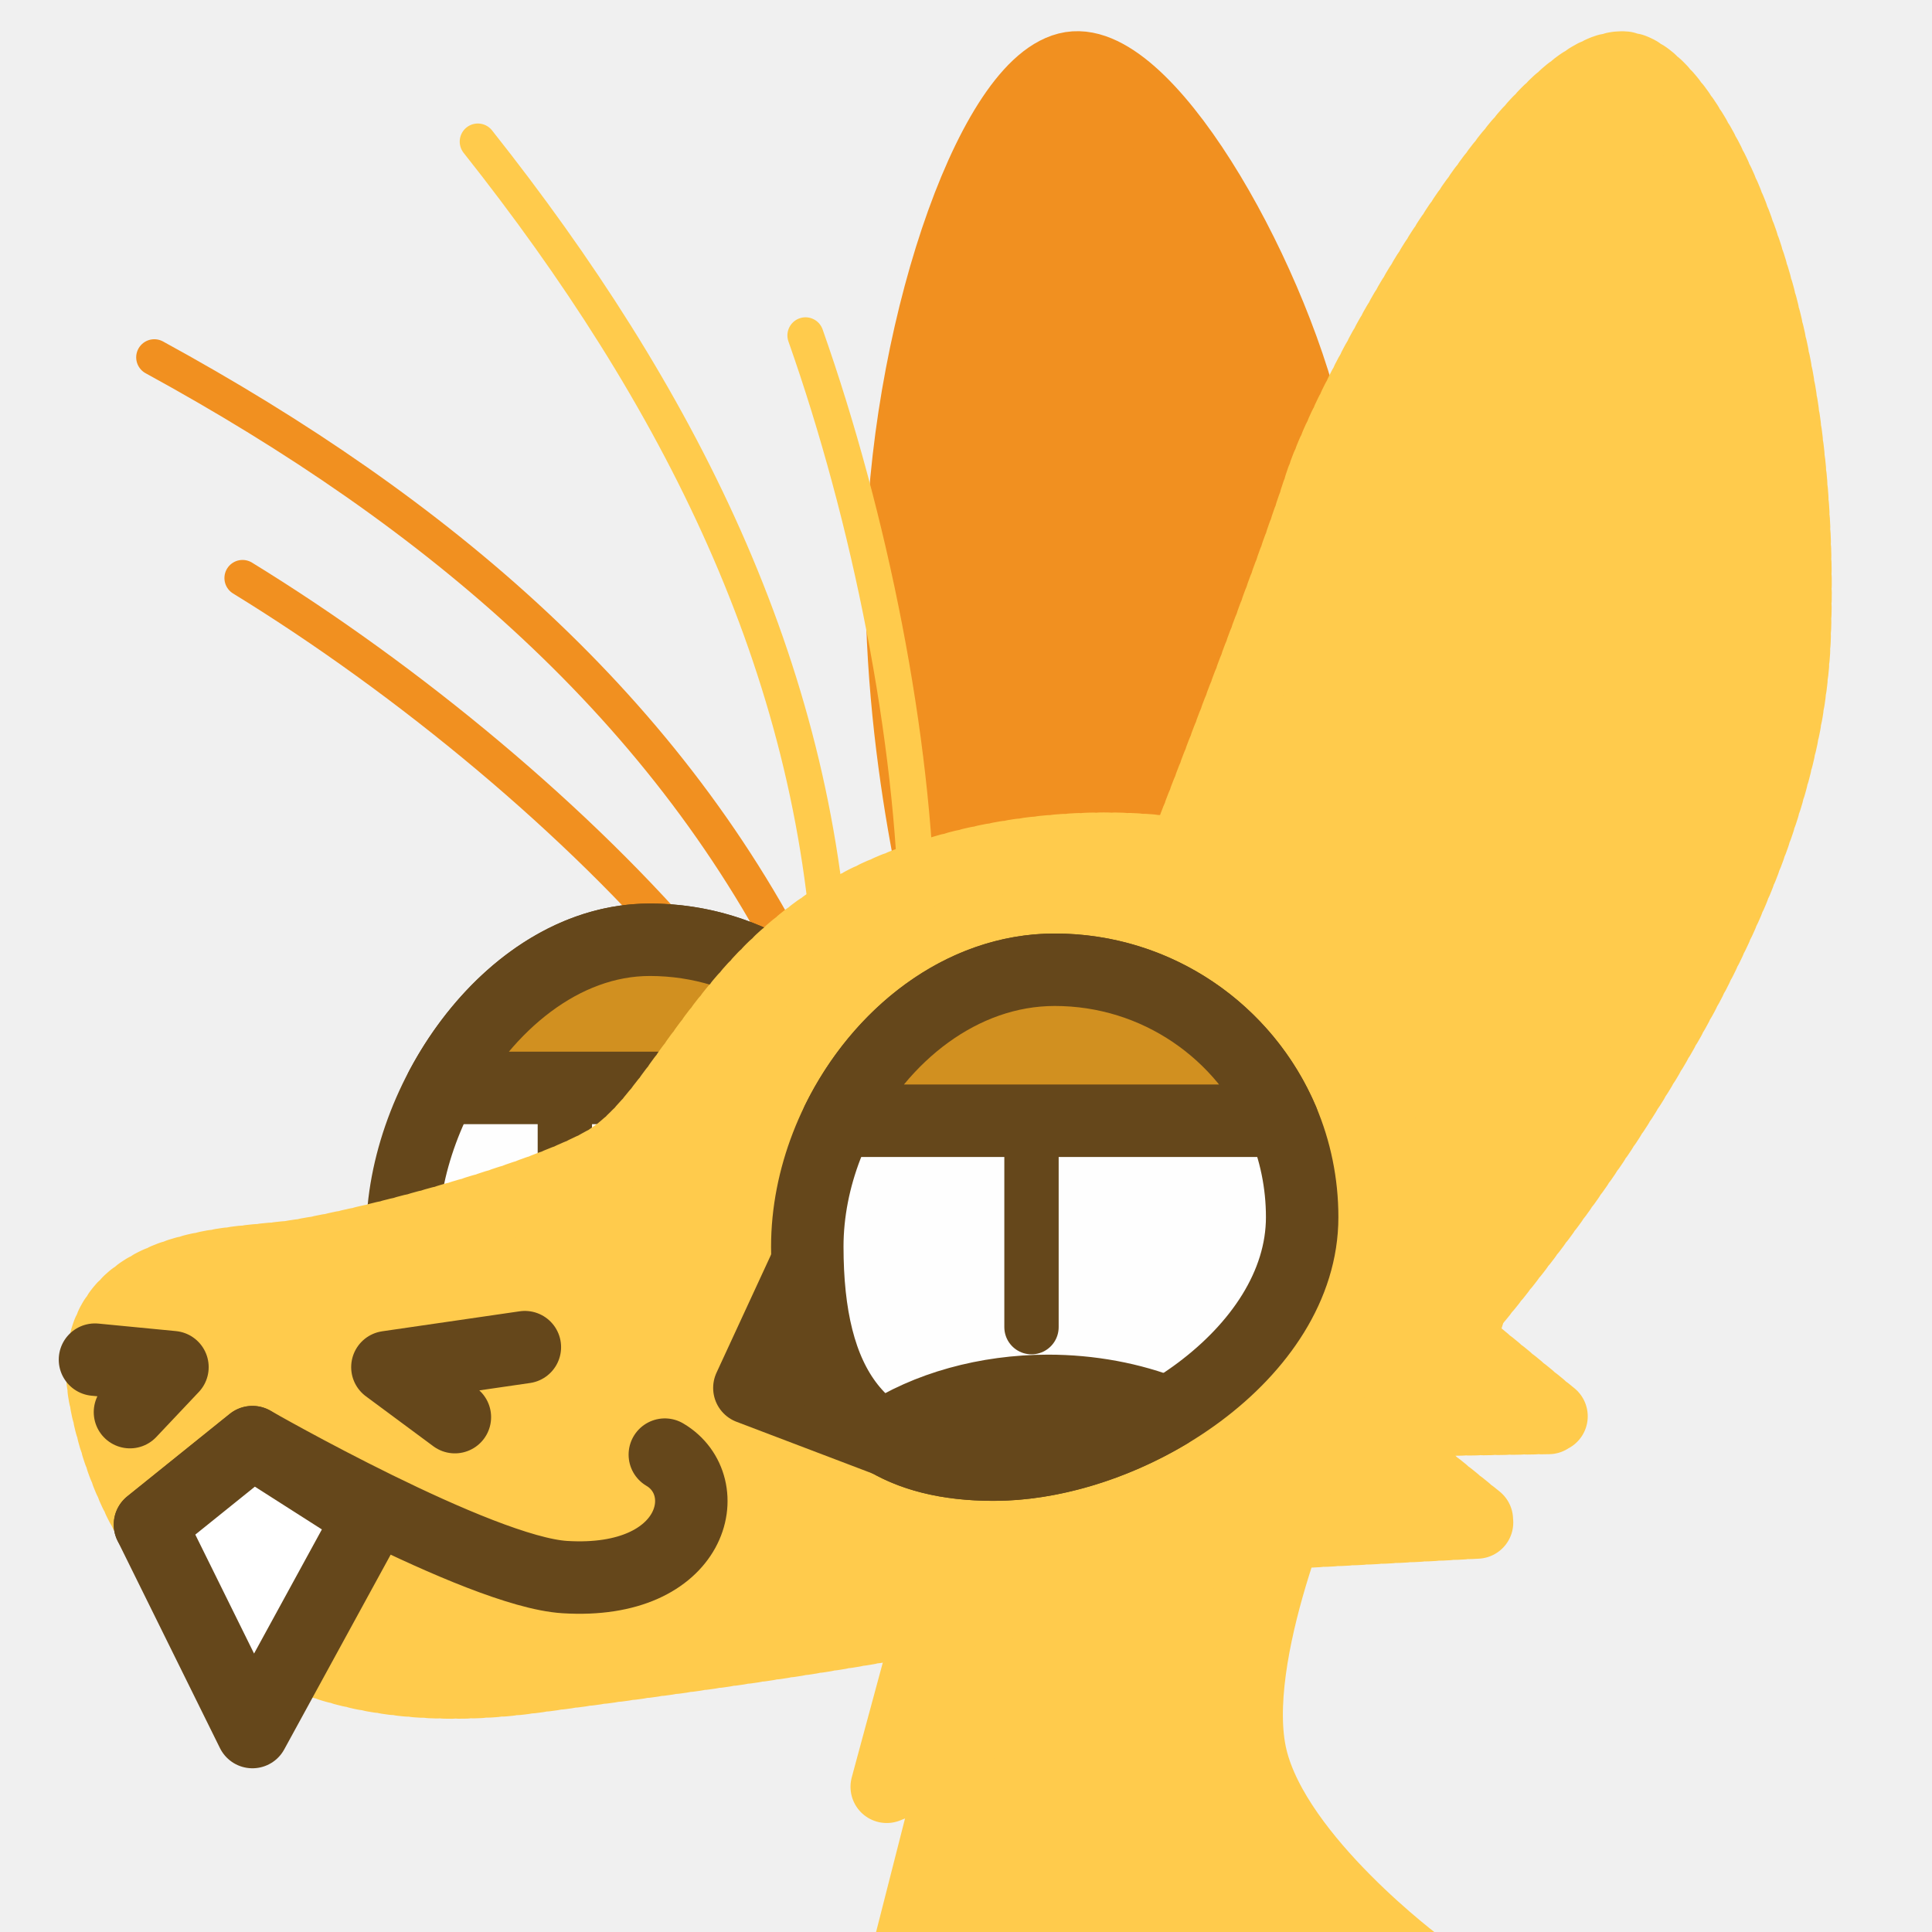
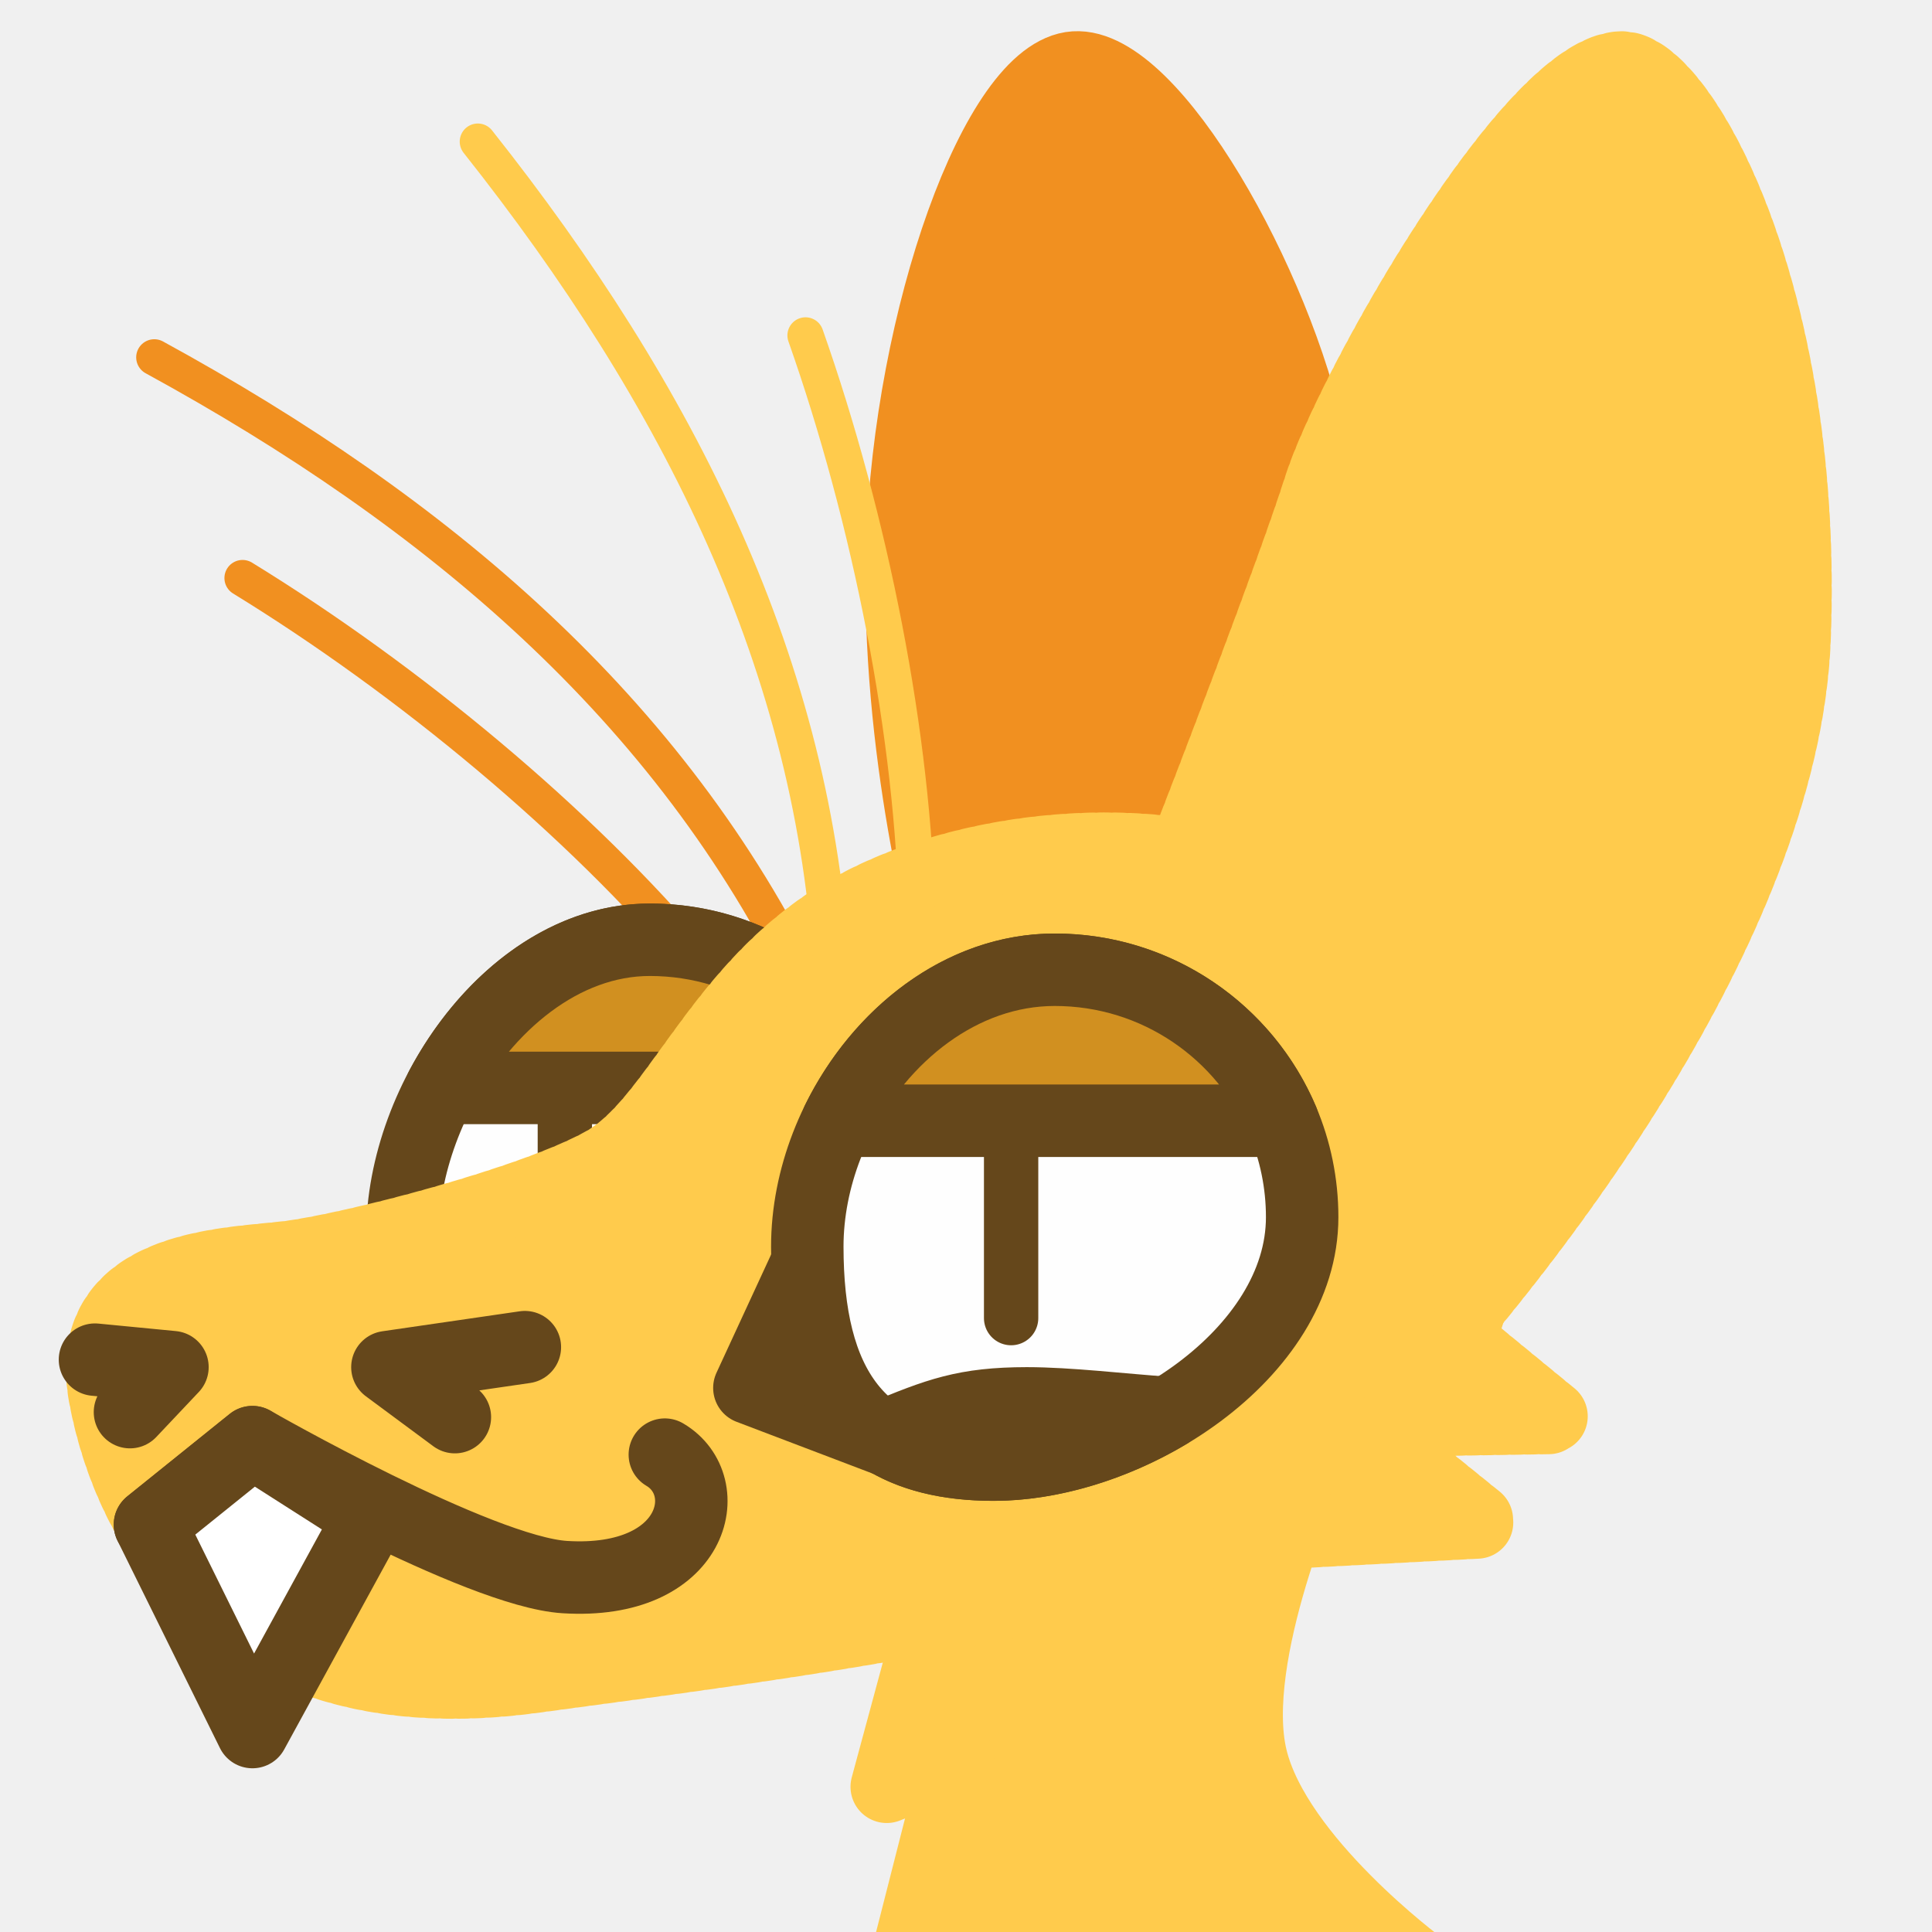
<svg xmlns="http://www.w3.org/2000/svg" version="1.1" id="svg824" width="1706.667" height="1706.667" viewBox="0 0 1706.667 1706.667">
-   <defs id="defs828">
-   </defs>
-   <g id="layer1" style="display:inline;">
+   <defs id="defs828" />
+   <g id="layer1" style="display:inline">
    <path style="display:none;fill:#123456;stroke:#123456;stroke-width:64;stroke-linecap:round;stroke-linejoin:round;-inkscape-stroke:none;paint-order:fill markers stroke;stop-color:#000000" d="m 1298.031,865.098 c 70.798,131.454 185.382,239.025 198.706,401.828 -29.438,-19.135 -55.932,-14.719 -79.483,13.247 91.022,54.7 58.514,175.917 81.69,267.15 l -99.353,6.624 c 66.759,58.919 81.773,128.186 90.522,198.706 l -494.507,2.208 c -24.38,-41.481 23.115,-208.563 66.236,-227.044 0,0 3.379,-20.015 -75.353,-9.455 C 1015.23,1271.09 1172.184,1096.186 1298.031,865.098 Z" id="path3091" />
    <path style="opacity:1;fill:#ffcb4c;fill-opacity:1;stroke:#ffcb4c;stroke-width:64;stroke-linecap:round;stroke-linejoin:round;stroke-miterlimit:4;stroke-dasharray:none;stroke-dashoffset:0;stroke-opacity:1;paint-order:fill markers stroke;stop-color:#000000" d="m 848.093,1338.888 -64.785,239.508 62.822,-25.521 -51.043,200.244 459.384,-15.705 c 0,0 -127.607,-94.233 -149.202,-184.539 -21.595,-90.306 51.043,-253.25 51.043,-253.25 z" id="path3340" />
    <g id="g12988">
      <path style="display:inline;fill:none;fill-opacity:1;stroke:#f19020;stroke-width:32;stroke-linecap:round;stroke-linejoin:round;stroke-miterlimit:4;stroke-dasharray:none;stroke-dashoffset:0;stroke-opacity:1;paint-order:fill markers stroke;stop-color:#000000" d="m 214.247,510.634 c 146.957,90.167 298.173,215.743 401.657,338.766" id="path6280-0-6" />
      <path style="display:inline;fill:none;fill-opacity:1;stroke:#f19020;stroke-width:32;stroke-linecap:round;stroke-linejoin:round;stroke-miterlimit:4;stroke-dasharray:none;stroke-dashoffset:0;stroke-opacity:1;paint-order:fill markers stroke;stop-color:#000000" d="M 136.307,315.67 C 386.364,452.289 592.003,626.13 711.506,872.152" id="path6280-3" />
      <g id="g12997">
        <path id="path1915-9" style="display:inline;fill:#fefefe;stroke:#65471b;stroke-width:64;stroke-linecap:round;stroke-linejoin:round;paint-order:fill markers stroke;stop-color:#000000" d="m 792.618,1048.728 c 10e-6,120.717 -155.86,218.577 -276.577,218.577 -120.717,0 -160.577,-55.86 -160.577,-176.577 0,-120.717 97.86,-260.577 218.577,-260.577 120.717,0 218.577,97.86 218.577,218.577 z" />
        <path style="opacity:1;fill:#ffffff;fill-opacity:1;stroke:#65471b;stroke-width:48;stroke-linecap:round;stroke-linejoin:round;stroke-miterlimit:4;stroke-dasharray:none;stroke-dashoffset:0;stroke-opacity:1;paint-order:fill markers stroke;stop-color:#000000" d="M 498.974,962.622 V 1132.626" id="path2372" />
        <path id="rect1154" style="font-variation-settings:normal;opacity:1;vector-effect:none;fill:#d19020;fill-opacity:1;stroke:#65471b;stroke-width:64;stroke-linecap:round;stroke-linejoin:round;stroke-miterlimit:4;stroke-dasharray:none;stroke-dashoffset:0;stroke-opacity:1;-inkscape-stroke:none;paint-order:fill markers stroke;stop-color:#000000;stop-opacity:1" d="m 574.041,830.15 c -77.498,0 -145.525,57.67 -184.338,130.885 H 774.26 C 740.466,883.991 663.561,830.15 574.041,830.15 Z" />
      </g>
      <path style="opacity:1;fill:#f19020;fill-opacity:1;stroke:#f19020;stroke-width:64;stroke-linecap:round;stroke-miterlimit:4;stroke-dasharray:none;stroke-dashoffset:0;stroke-opacity:1;paint-order:fill markers stroke;stop-color:#000000" d="m 838.982,834.567 c 0,0 -47.97,-170.623 -41.949,-353.256 6.624,-200.914 83.898,-417.283 152.342,-421.699 68.443,-4.416 178.836,192.083 207.538,331.177 28.702,139.094 -4.416,445.985 -4.416,445.985 z" id="path1640" />
      <path id="path1148" style="display:inline;opacity:1;fill:#ffcb4c;stroke:#ffcb4c;stroke-width:64;stroke-linecap:round;stroke-linejoin:round;stroke-miterlimit:4;stroke-dasharray:6.4, 6.4;stroke-dashoffset:0;stroke-opacity:1;paint-order:fill markers stroke;stop-color:#000000" d="m 1299.055,1153.559 c 0,0 -0.108,-10.821 -0.951,-28.418 -0.422,-8.799 -1.026,-19.291 -1.895,-30.973 -0.869,-11.681 -2,-24.552 -3.473,-38.105 -1.473,-13.553 -3.289,-27.788 -5.523,-42.201 -2.235,-14.413 -4.889,-29.005 -8.043,-43.268 -1.577,-7.131 -3.279,-14.182 -5.115,-21.086 -1.836,-6.904 -3.807,-13.662 -5.922,-20.213 -2.115,-6.551 -4.373,-12.892 -6.787,-18.963 -2.414,-6.071 -4.983,-11.87 -7.715,-17.334 -2.732,-5.464 -5.935,-10.786 -9.539,-15.961 -3.604,-5.175 -7.611,-10.205 -11.949,-15.084 -4.338,-4.879 -9.007,-9.609 -13.94,-14.186 -4.932,-4.576 -10.126,-8.999 -15.514,-13.266 -5.387,-4.266 -10.967,-8.375 -16.67,-12.324 -5.703,-3.949 -11.53,-7.738 -17.41,-11.363 -11.761,-7.251 -23.737,-13.847 -35.371,-19.76 -11.634,-5.913 -22.926,-11.142 -33.32,-15.66 -10.395,-4.519 -19.891,-8.326 -27.934,-11.395 -16.085,-6.137 -26.354,-9.318 -26.354,-9.318 -106.831,-15.988 -232.175,6.969 -312.625,60.014 -101.267,66.77 -136.887,176.629 -198.707,211.955 -61.82,35.325 -225.2,77.273 -280.396,83.897 -55.196,6.623 -183.25,6.625 -161.172,123.641 22.078,117.016 112.599,282.605 377.541,247.279 264.942,-35.326 313.515,-44.157 536.508,-88.314 22.897,-4.534 53.848,-18.32 86.828,-36.947 l 213.871,-11.428 -92.926,-75.256 c 5.358,-4.84 10.6,-9.718 15.633,-14.637 l 142.076,-2.375 -84.881,-69.668 c 3.481,-6.554 6.481,-13.021 8.627,-19.307 1.052,-3.082 2.033,-6.627 3.047,-9.977 z" />
      <path style="display:none;fill:#123456;stroke:#123456;stroke-width:64;stroke-linecap:round;stroke-linejoin:round;-inkscape-stroke:none;paint-order:fill markers stroke;stop-color:#000000" d="M 880.931,744.045 C 763.916,771.643 622.613,916.257 622.613,916.257 620.953,833.211 611.28,749.437 735.213,677.809 c -124.695,-7.457 -249.288,-15.117 -408.452,46.365 0,0 303.226,-263.622 490.142,-280.397 172.212,-15.455 264.942,37.533 264.942,37.533 -0.192,-45.683 -31.458,-88.259 -90.522,-128.055 0,0 295.852,97.145 333.385,194.291 37.533,97.145 28.702,167.796 28.702,167.796 l -243.752,34.923 c 0,0 -111.711,-33.819 -228.727,-6.221 z" id="path1637" />
-       <path id="path13483" style="display:inline;opacity:1;fill:#ffcb4c;stroke:#ffcb4c;stroke-width:64;stroke-linecap:round;stroke-linejoin:round;stroke-miterlimit:4;stroke-dasharray:6.4, 6.4;stroke-dashoffset:0;stroke-opacity:1;paint-order:fill markers stroke;stop-color:#000000" d="m 1432.895,59.611 c -79.483,-10e-7 -239.79,284.87 -267.15,370.92 -24.36,76.614 -98.927,269.491 -120.113,324.15 0,0 10.268,3.181 26.354,9.318 8.042,3.068 17.539,6.876 27.934,11.395 10.395,4.519 21.686,9.747 33.32,15.66 11.634,5.913 23.61,12.509 35.371,19.76 5.88,3.625 11.707,7.414 17.41,11.363 5.703,3.949 11.283,8.058 16.67,12.324 5.387,4.266 10.582,8.689 15.514,13.266 4.932,4.576 9.602,9.306 13.94,14.186 4.338,4.879 8.345,9.909 11.949,15.084 3.604,5.175 6.807,10.497 9.539,15.961 2.732,5.464 5.301,11.263 7.715,17.334 2.414,6.071 4.672,12.412 6.787,18.963 2.115,6.551 4.086,13.309 5.922,20.213 1.836,6.904 3.538,13.955 5.115,21.086 3.154,14.263 5.808,28.854 8.043,43.268 2.235,14.414 4.051,28.648 5.523,42.201 1.473,13.553 2.604,26.424 3.473,38.105 0.869,11.681 1.473,22.174 1.895,30.973 0.843,17.597 0.951,28.418 0.951,28.418 C 1395.917,1036.026 1576.365,788.555 1585.234,565.209 1597.378,259.422 1484.437,59.611 1432.895,59.611 Z" />
+       <path id="path13483" style="display:inline;opacity:1;fill:#ffcb4c;stroke:#ffcb4c;stroke-width:64;stroke-linecap:round;stroke-linejoin:round;stroke-miterlimit:4;stroke-dasharray:6.4, 6.4;stroke-dashoffset:0;stroke-opacity:1;paint-order:fill markers stroke;stop-color:#000000" d="m 1432.895,59.611 c -79.483,-10e-7 -239.79,284.87 -267.15,370.92 -24.36,76.614 -98.927,269.491 -120.113,324.15 0,0 -30.322,53.139 -14.237,59.276 8.042,3.068 58.13,-43.082 68.524,-38.563 10.395,4.519 21.686,9.747 33.32,15.66 11.634,5.913 23.61,12.509 35.371,19.76 5.88,3.625 11.707,7.414 17.41,11.363 5.703,3.949 11.283,8.058 16.67,12.324 5.387,4.266 10.582,8.689 15.514,13.266 4.932,4.576 9.602,9.306 13.94,14.186 4.338,4.879 8.345,9.909 11.949,15.084 3.604,5.175 6.807,10.497 9.539,15.961 2.732,5.464 5.301,11.263 7.715,17.334 2.414,6.071 4.672,12.412 6.787,18.963 2.115,6.551 4.086,13.309 5.922,20.213 1.836,6.904 3.538,13.955 5.115,21.086 3.154,14.263 5.808,28.854 8.043,43.268 2.235,14.414 4.051,28.648 5.523,42.201 1.473,13.553 2.604,26.424 3.473,38.105 0.869,11.681 1.473,22.174 1.895,30.973 0.843,17.597 0.951,28.418 0.951,28.418 C 1395.917,1036.026 1576.365,788.555 1585.234,565.209 1597.378,259.422 1484.437,59.611 1432.895,59.611 Z" />
      <g id="g13003">
        <path style="opacity:1;fill:none;fill-opacity:1;stroke:#65471b;stroke-width:64;stroke-linecap:round;stroke-linejoin:round;stroke-miterlimit:4;stroke-dasharray:none;stroke-dashoffset:0;stroke-opacity:1;paint-order:fill markers stroke;stop-color:#000000" d="m 83.898,1201.07 68.443,6.623 -37.533,39.741" id="path2163" />
        <path style="opacity:1;fill:none;fill-opacity:1;stroke:#65471b;stroke-width:64;stroke-linecap:round;stroke-linejoin:round;stroke-miterlimit:4;stroke-dasharray:none;stroke-dashoffset:0;stroke-opacity:1;paint-order:fill markers stroke;stop-color:#000000" d="m 401.828,1251.85 -59.612,-44.157 121.432,-17.663" id="path2198" />
        <path style="opacity:1;fill:none;fill-opacity:1;stroke:#65471b;stroke-width:64;stroke-linecap:round;stroke-linejoin:round;stroke-miterlimit:4;stroke-dasharray:none;stroke-dashoffset:0;stroke-opacity:1;paint-order:fill markers stroke;stop-color:#000000" d="m 132.471,1346.787 90.522,-72.859 c 0,0 199.901,114.502 275.981,119.224 115.267,7.153 134.856,-80.807 88.314,-108.184" id="path2200" />
        <path style="opacity:1;fill:#ffffff;fill-opacity:1;stroke:#65471b;stroke-width:64;stroke-linecap:round;stroke-linejoin:round;stroke-miterlimit:4;stroke-dasharray:none;stroke-dashoffset:0;stroke-opacity:1;paint-order:fill markers stroke;stop-color:#000000" d="m 222.993,1530.039 -90.522,-183.251 90.522,-72.859 103.769,66.235 z" id="path2202" />
      </g>
      <g id="g12993">
        <path style="opacity:1;fill:#65471b;fill-opacity:1;stroke:#65471b;stroke-width:64;stroke-linecap:round;stroke-linejoin:round;stroke-miterlimit:4;stroke-dasharray:none;stroke-dashoffset:0;stroke-opacity:1;paint-order:fill markers stroke;stop-color:#000000" d="m 661.976,1226.049 53.367,-115.501 86.531,168.711 z" id="path7852" />
        <path id="path1915" style="opacity:1;fill:#fefefe;stroke:#65471b;stroke-width:64;stroke-linecap:round;stroke-linejoin:round;paint-order:fill markers stroke;stop-color:#000000" d="m 1150.289,1075.222 c 0,120.717 -151.86,218.577 -272.577,218.577 -120.717,0 -164.577,-71.86 -164.577,-192.577 -2e-5,-120.717 97.86,-244.577 218.577,-244.577 120.717,-2e-5 218.577,97.86 218.577,218.577 z" />
-         <path style="opacity:1;fill:#ffffff;fill-opacity:1;stroke:#65471b;stroke-width:48;stroke-linecap:round;stroke-linejoin:round;stroke-miterlimit:4;stroke-dasharray:none;stroke-dashoffset:0;stroke-opacity:1;paint-order:fill markers stroke;stop-color:#000000" d="m 911.19,982.492 v 189.875" id="path2350" />
+         <path style="opacity:1;fill:#ffffff;fill-opacity:1;stroke:#65471b;stroke-width:48;stroke-linecap:round;stroke-linejoin:round;stroke-miterlimit:4;stroke-dasharray:none;stroke-dashoffset:0;stroke-opacity:1;paint-order:fill markers stroke;stop-color:#000000" d="m 893.19,974.492 v 189.875" id="path2350" />
        <g id="g1475">
          <path id="path3649" style="display:inline;opacity:1;fill:#d19020;stroke:#65471b;stroke-width:64;stroke-linecap:round;stroke-linejoin:round;paint-order:fill markers stroke;stop-color:#000000" d="m 931.713,856.645 c -82.631,-10e-6 -154.536,58.045 -191.693,133.381 H 1133.059 C 1099.849,911.638 1022.205,856.645 931.713,856.645 Z" />
-           <path id="path1280" style="opacity:1;fill:#d19020;stroke:#65471b;stroke-width:64;stroke-linecap:round;stroke-linejoin:round;paint-order:fill markers stroke;stop-color:#000000" d="m 925.783,1228.652 a 212.321,146.751 0 0 0 -146.436,40.74 c 24.647,15.958 56.989,24.406 98.365,24.406 50.304,0 105.984,-17.037 153.861,-45.596 a 212.321,146.751 0 0 0 -105.791,-19.551 z" />
+           <path id="path1280" style="opacity:1;fill:#d19020;stroke:#65471b;stroke-width:64;stroke-linecap:round;stroke-linejoin:round;paint-order:fill markers stroke;stop-color:#000000" d="m 907.016,1239.691 c -54.573,0.068 -78.311,9.138 -127.669,29.701 24.647,15.958 56.989,24.406 98.365,24.406 50.304,0 105.984,-17.037 153.861,-45.596 -41.015,-2.863 -87.427,-8.5 -124.558,-8.512 z" />
        </g>
      </g>
      <path style="opacity:1;fill:none;fill-opacity:1;stroke:#ffcb4c;stroke-width:32;stroke-linecap:round;stroke-linejoin:round;stroke-miterlimit:4;stroke-dasharray:none;stroke-dashoffset:0;stroke-opacity:1;paint-order:fill markers stroke;stop-color:#000000" d="M 422.098,125.101 C 599.1,348.402 720.689,588.661 734.815,861.807" id="path6280" />
      <path style="display:inline;fill:none;fill-opacity:1;stroke:#ffcb4c;stroke-width:32;stroke-linecap:round;stroke-linejoin:round;stroke-miterlimit:4;stroke-dasharray:none;stroke-dashoffset:0;stroke-opacity:1;paint-order:fill markers stroke;stop-color:#000000" d="m 711.568,296.293 c 57.336,162.601 95.675,355.385 98.55,516.119" id="path6280-0" />
    </g>
  </g>
</svg>
